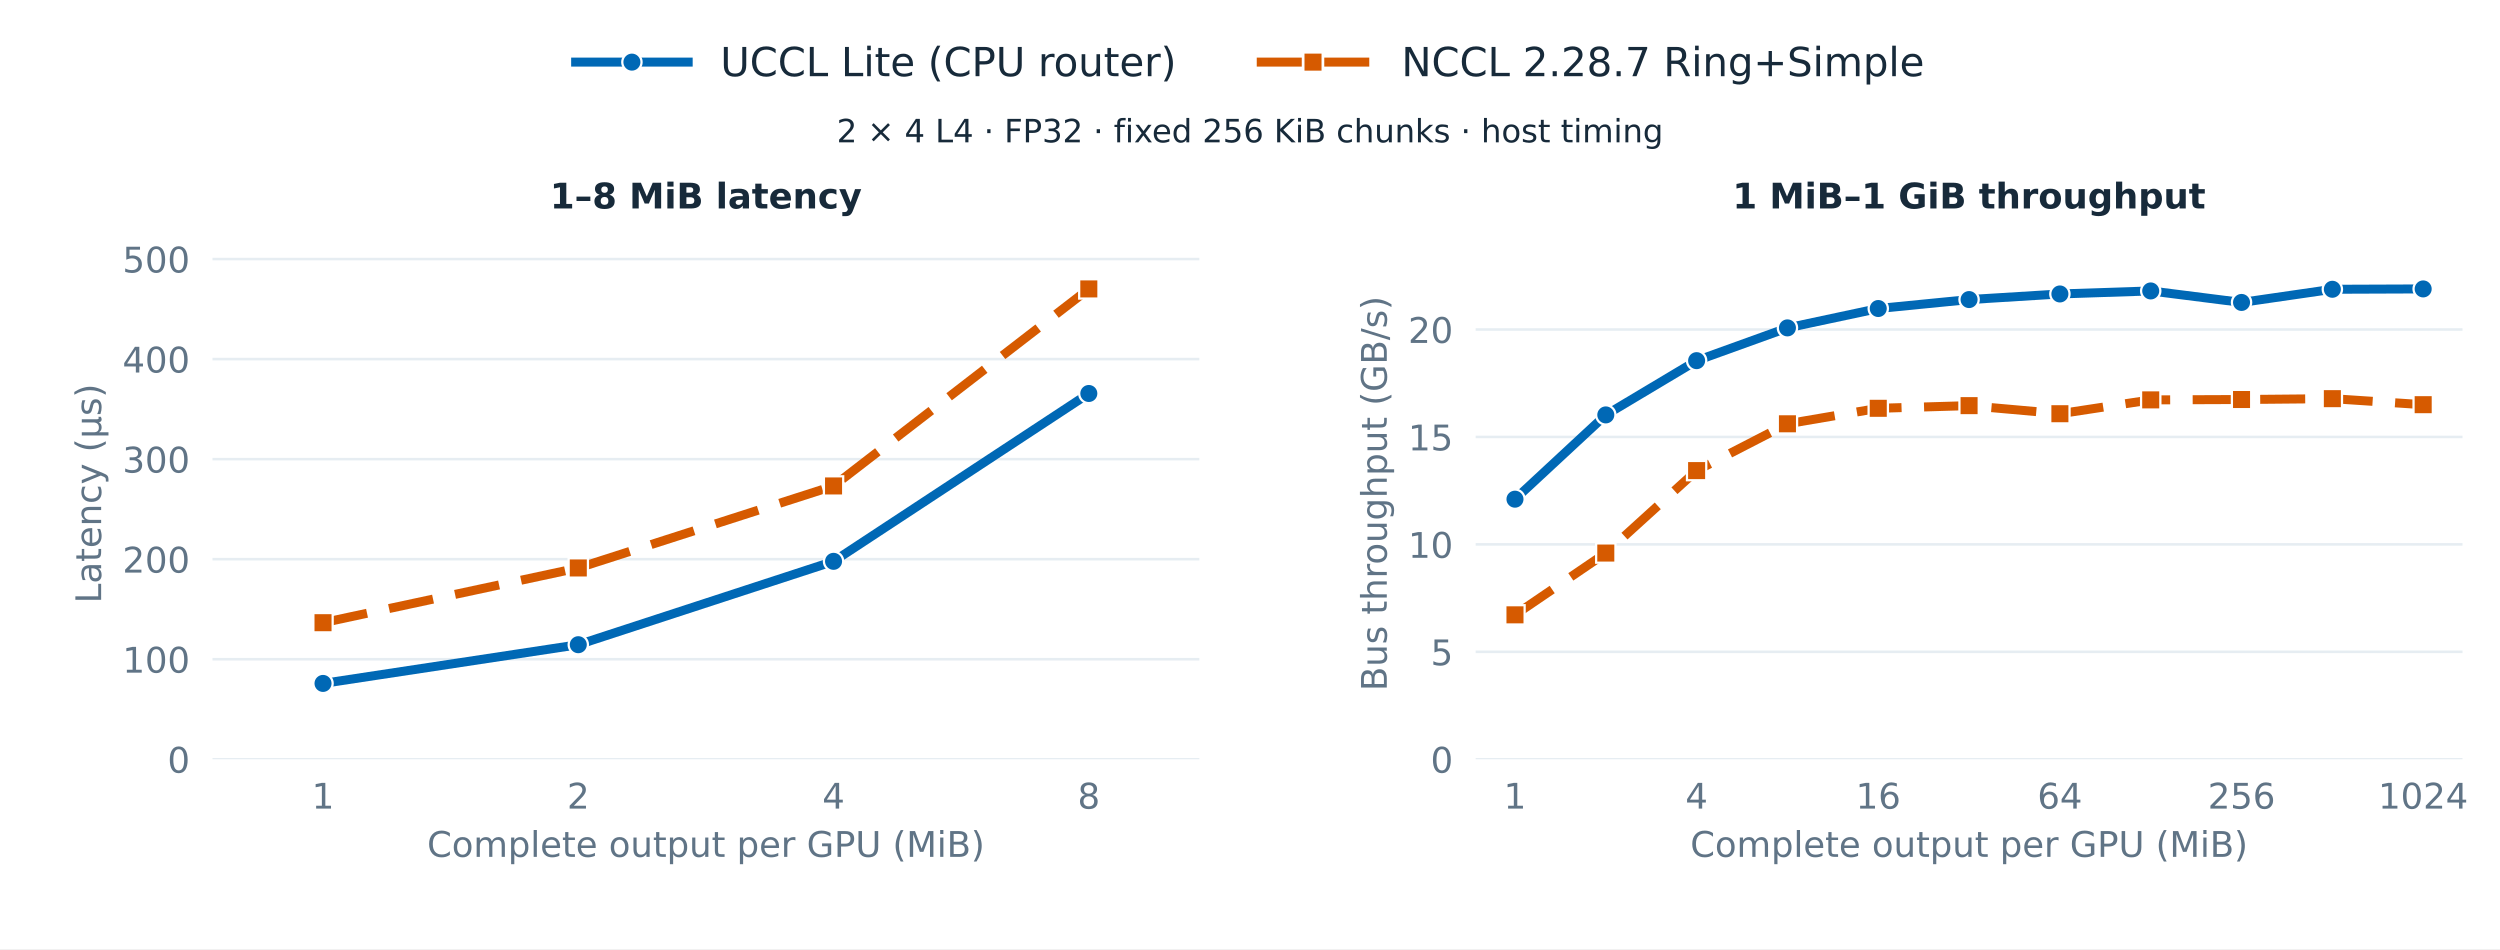
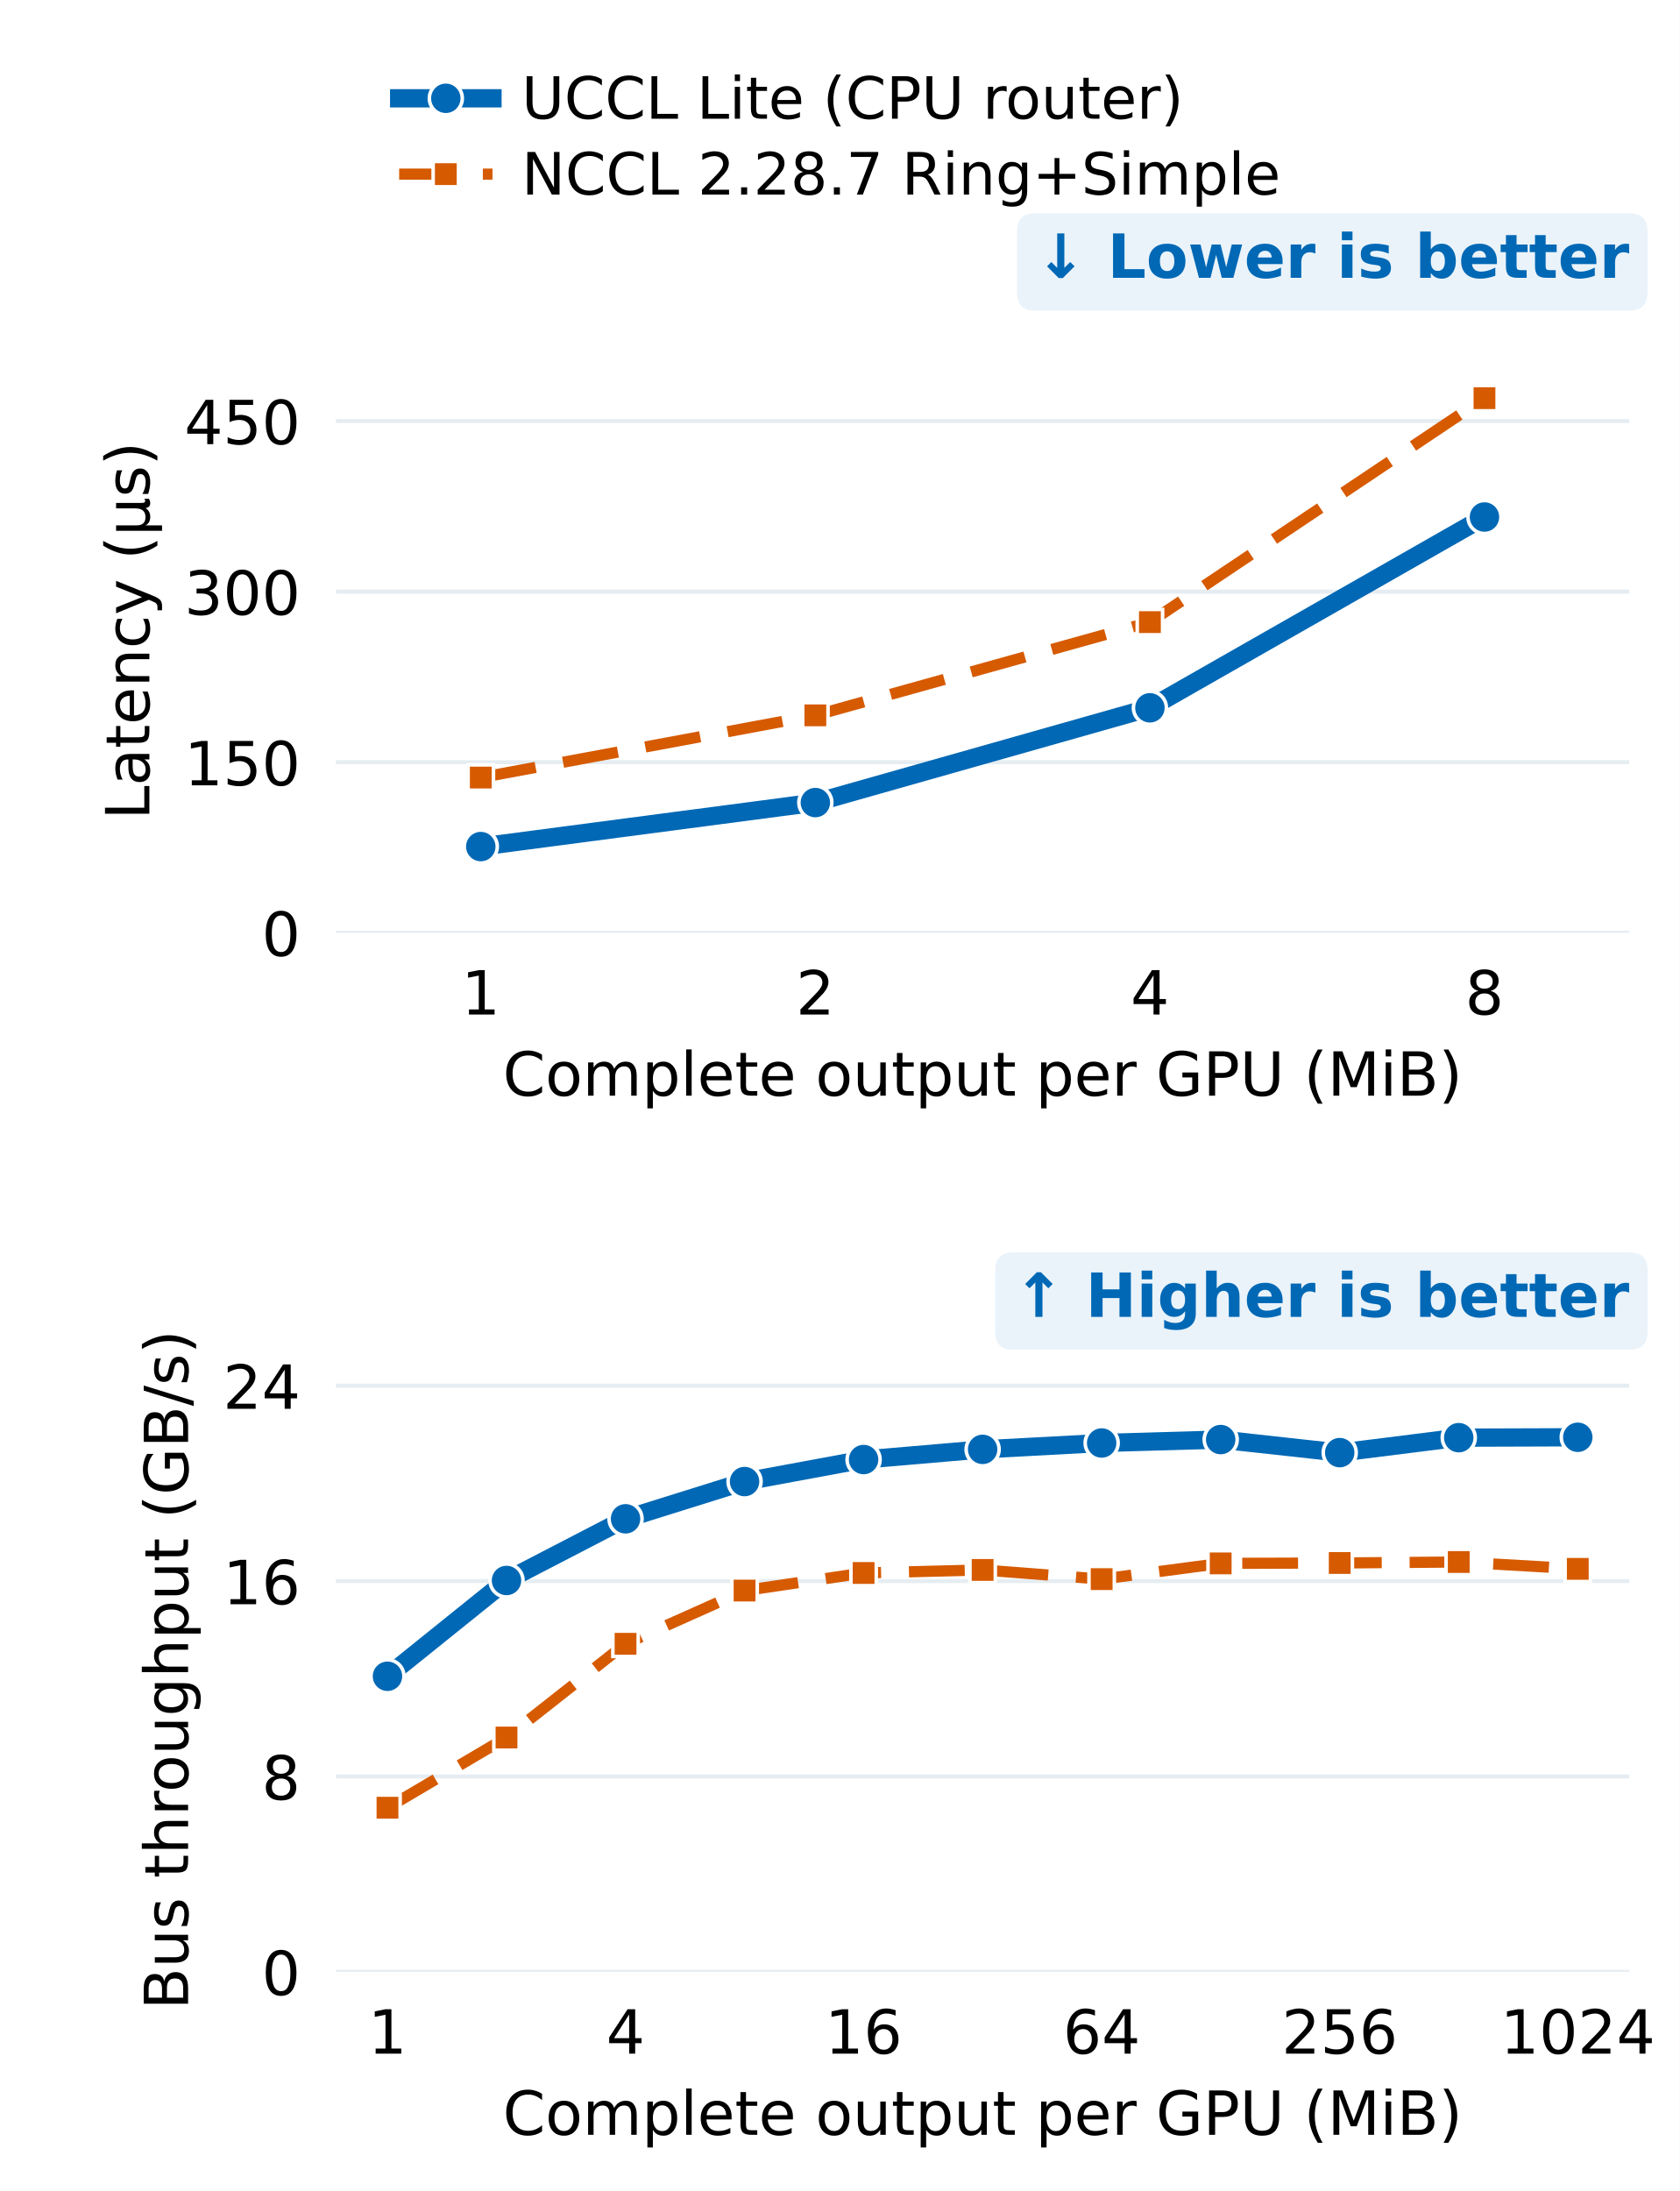
- <svg xmlns="http://www.w3.org/2000/svg" xmlns:xlink="http://www.w3.org/1999/xlink" width="777.6pt" height="295.2pt" viewBox="0 0 777.6 295.2" version="1.1">
+ <svg xmlns="http://www.w3.org/2000/svg" xmlns:xlink="http://www.w3.org/1999/xlink" width="331.2pt" height="432pt" viewBox="0 0 331.2 432" version="1.1">
  <defs>
    <style type="text/css">*{stroke-linejoin: round; stroke-linecap: butt}</style>
  </defs>
  <g id="figure_1">
    <g id="patch_1">
-       <path d="M 0 295.2 L 777.6 295.2 L 777.6 0 L 0 0 z " style="fill: #ffffff" />
+       <path d="M 0 432 L 331.2 432 L 331.2 0 L 0 0 z " style="fill: #ffffff" />
    </g>
    <g id="axes_1">
      <g id="patch_2">
-         <path d="M 66.096 236.16 L 373.043 236.16 L 373.043 70.848 L 66.096 70.848 z " style="fill: #ffffff" />
+         <path d="M 66.24 183.918 L 321.264 183.918 L 321.264 64.8 L 66.24 64.8 z " style="fill: #ffffff" />
      </g>
      <g id="matplotlib.axis_1">
        <g id="xtick_1">
          <g id="line2d_1" />
          <g id="text_1">
-             <text style="font-size: 11px; font-family: 'DejaVu Sans'; text-anchor: middle; fill: #607486" x="100.472" y="251.517" transform="rotate(-0 100.4722 251.5174)">1</text>
+             <text style="font-size: 12px; font-family: 'DejaVu Sans'; text-anchor: middle" x="94.801" y="200.035" transform="rotate(-0 94.80114 200.0348)">1</text>
          </g>
        </g>
        <g id="xtick_2">
          <g id="line2d_2" />
          <g id="text_2">
-             <text style="font-size: 11px; font-family: 'DejaVu Sans'; text-anchor: middle; fill: #607486" x="179.871" y="251.517" transform="rotate(-0 179.8705 251.5174)">2</text>
+             <text style="font-size: 12px; font-family: 'DejaVu Sans'; text-anchor: middle" x="160.768" y="200.035" transform="rotate(-0 160.7684 200.0348)">2</text>
          </g>
        </g>
        <g id="xtick_3">
          <g id="line2d_3" />
          <g id="text_3">
-             <text style="font-size: 11px; font-family: 'DejaVu Sans'; text-anchor: middle; fill: #607486" x="259.269" y="251.517" transform="rotate(-0 259.2688 251.5174)">4</text>
+             <text style="font-size: 12px; font-family: 'DejaVu Sans'; text-anchor: middle" x="226.736" y="200.035" transform="rotate(-0 226.7356 200.0348)">4</text>
          </g>
        </g>
        <g id="xtick_4">
          <g id="line2d_4" />
          <g id="text_4">
-             <text style="font-size: 11px; font-family: 'DejaVu Sans'; text-anchor: middle; fill: #607486" x="338.667" y="251.517" transform="rotate(-0 338.6671 251.5174)">8</text>
+             <text style="font-size: 12px; font-family: 'DejaVu Sans'; text-anchor: middle" x="292.703" y="200.035" transform="rotate(-0 292.7029 200.0348)">8</text>
          </g>
        </g>
        <g id="text_5">
-           <text style="font-size: 11px; font-family: 'DejaVu Sans'; text-anchor: middle; fill: #607486" x="219.57" y="266.518" transform="rotate(-0 219.5697 266.5183)">Complete output per GPU (MiB)</text>
+           <text style="font-size: 12px; font-family: 'DejaVu Sans'; text-anchor: middle" x="193.752" y="216.036" transform="rotate(-0 193.752 216.0358)">Complete output per GPU (MiB)</text>
        </g>
      </g>
      <g id="matplotlib.axis_2">
        <g id="ytick_1">
          <g id="line2d_5">
-             <path d="M 66.096 236.16 L 373.043 236.16 " clip-path="url(#p0468fc823c)" style="fill: none; stroke: #e6edf2; stroke-width: 0.8; stroke-linecap: square" />
+             <path d="M 66.24 183.918 L 321.264 183.918 " clip-path="url(#pe56e9102f9)" style="fill: none; stroke: #e6edf2; stroke-width: 0.8; stroke-linecap: square" />
          </g>
          <g id="line2d_6" />
          <g id="text_6">
-             <text style="font-size: 11px; font-family: 'DejaVu Sans'; text-anchor: end; fill: #607486" x="59.096" y="240.339" transform="rotate(-0 59.096 240.3387)">0</text>
+             <text style="font-size: 12px; font-family: 'DejaVu Sans'; text-anchor: end" x="59.24" y="188.476" transform="rotate(-0 59.24 188.4762)">0</text>
          </g>
        </g>
        <g id="ytick_2">
          <g id="line2d_7">
-             <path d="M 66.096 205.044 L 373.043 205.044 " clip-path="url(#p0468fc823c)" style="fill: none; stroke: #e6edf2; stroke-width: 0.8; stroke-linecap: square" />
+             <path d="M 66.24 150.286 L 321.264 150.286 " clip-path="url(#pe56e9102f9)" style="fill: none; stroke: #e6edf2; stroke-width: 0.8; stroke-linecap: square" />
          </g>
          <g id="line2d_8" />
          <g id="text_7">
-             <text style="font-size: 11px; font-family: 'DejaVu Sans'; text-anchor: end; fill: #607486" x="59.096" y="209.222" transform="rotate(-0 59.096 209.2224)">100</text>
+             <text style="font-size: 12px; font-family: 'DejaVu Sans'; text-anchor: end" x="59.24" y="154.844" transform="rotate(-0 59.24 154.8444)">150</text>
          </g>
        </g>
        <g id="ytick_3">
          <g id="line2d_9">
-             <path d="M 66.096 173.927 L 373.043 173.927 " clip-path="url(#p0468fc823c)" style="fill: none; stroke: #e6edf2; stroke-width: 0.8; stroke-linecap: square" />
+             <path d="M 66.24 116.654 L 321.264 116.654 " clip-path="url(#pe56e9102f9)" style="fill: none; stroke: #e6edf2; stroke-width: 0.8; stroke-linecap: square" />
          </g>
          <g id="line2d_10" />
          <g id="text_8">
-             <text style="font-size: 11px; font-family: 'DejaVu Sans'; text-anchor: end; fill: #607486" x="59.096" y="178.106" transform="rotate(-0 59.096 178.1062)">200</text>
+             <text style="font-size: 12px; font-family: 'DejaVu Sans'; text-anchor: end" x="59.24" y="121.213" transform="rotate(-0 59.24 121.2126)">300</text>
          </g>
        </g>
        <g id="ytick_4">
          <g id="line2d_11">
-             <path d="M 66.096 142.811 L 373.043 142.811 " clip-path="url(#p0468fc823c)" style="fill: none; stroke: #e6edf2; stroke-width: 0.8; stroke-linecap: square" />
+             <path d="M 66.24 83.022 L 321.264 83.022 " clip-path="url(#pe56e9102f9)" style="fill: none; stroke: #e6edf2; stroke-width: 0.8; stroke-linecap: square" />
          </g>
          <g id="line2d_12" />
          <g id="text_9">
-             <text style="font-size: 11px; font-family: 'DejaVu Sans'; text-anchor: end; fill: #607486" x="59.096" y="146.99" transform="rotate(-0 59.096 146.9899)">300</text>
-           </g>
-         </g>
-         <g id="ytick_5">
-           <g id="line2d_13">
-             <path d="M 66.096 111.695 L 373.043 111.695 " clip-path="url(#p0468fc823c)" style="fill: none; stroke: #e6edf2; stroke-width: 0.8; stroke-linecap: square" />
-           </g>
-           <g id="line2d_14" />
-           <g id="text_10">
-             <text style="font-size: 11px; font-family: 'DejaVu Sans'; text-anchor: end; fill: #607486" x="59.096" y="115.874" transform="rotate(-0 59.096 115.8736)">400</text>
-           </g>
-         </g>
-         <g id="ytick_6">
-           <g id="line2d_15">
-             <path d="M 66.096 80.579 L 373.043 80.579 " clip-path="url(#p0468fc823c)" style="fill: none; stroke: #e6edf2; stroke-width: 0.8; stroke-linecap: square" />
-           </g>
-           <g id="line2d_16" />
-           <g id="text_11">
-             <text style="font-size: 11px; font-family: 'DejaVu Sans'; text-anchor: end; fill: #607486" x="59.096" y="84.757" transform="rotate(-0 59.096 84.75732)">500</text>
-           </g>
-         </g>
-         <g id="text_12">
-           <text style="font-size: 11px; font-family: 'DejaVu Sans'; text-anchor: middle; fill: #607486" x="31.457" y="153.504" transform="rotate(-90 31.45717 153.504)">Latency (µs)</text>
-         </g>
-       </g>
-       <g id="line2d_17">
-         <path d="M 100.472 212.572 L 179.871 200.529 L 259.269 174.598 L 338.667 122.39 " clip-path="url(#p0468fc823c)" style="fill: none; stroke: #0068b5; stroke-width: 2.8; stroke-linecap: square" />
+             <text style="font-size: 12px; font-family: 'DejaVu Sans'; text-anchor: end" x="59.24" y="87.581" transform="rotate(-0 59.24 87.58072)">450</text>
+           </g>
+         </g>
+         <g id="text_10">
+           <text style="font-size: 12px; font-family: 'DejaVu Sans'; text-anchor: middle" x="29.452" y="124.359" transform="rotate(-90 29.45219 124.3588)">Latency (µs)</text>
+         </g>
+       </g>
+       <g id="line2d_13">
+         <path d="M 94.801 166.921 L 160.768 158.244 L 226.736 139.559 L 292.703 101.939 " clip-path="url(#pe56e9102f9)" style="fill: none; stroke: #0068b5; stroke-width: 3.6; stroke-linecap: square" />
        <defs>
-           <path id="me8a90994ab" d="M 0 3 C 0.796 3 1.559 2.684 2.121 2.121 C 2.684 1.559 3 0.796 3 0 C 3 -0.796 2.684 -1.559 2.121 -2.121 C 1.559 -2.684 0.796 -3 0 -3 C -0.796 -3 -1.559 -2.684 -2.121 -2.121 C -2.684 -1.559 -3 -0.796 -3 0 C -3 0.796 -2.684 1.559 -2.121 2.121 C -1.559 2.684 -0.796 3 0 3 z " style="stroke: #ffffff; stroke-width: 0.7" />
+           <path id="me5beb2e30b" d="M 0 3.25 C 0.862 3.25 1.689 2.908 2.298 2.298 C 2.908 1.689 3.25 0.862 3.25 0 C 3.25 -0.862 2.908 -1.689 2.298 -2.298 C 1.689 -2.908 0.862 -3.25 0 -3.25 C -0.862 -3.25 -1.689 -2.908 -2.298 -2.298 C -2.908 -1.689 -3.25 -0.862 -3.25 0 C -3.25 0.862 -2.908 1.689 -2.298 2.298 C -1.689 2.908 -0.862 3.25 0 3.25 z " style="stroke: #ffffff; stroke-width: 0.7" />
        </defs>
-         <g clip-path="url(#p0468fc823c)">
-           <use xlink:href="#me8a90994ab" x="100.472" y="212.572" style="fill: #0068b5; stroke: #ffffff; stroke-width: 0.7" />
-           <use xlink:href="#me8a90994ab" x="179.871" y="200.529" style="fill: #0068b5; stroke: #ffffff; stroke-width: 0.7" />
-           <use xlink:href="#me8a90994ab" x="259.269" y="174.598" style="fill: #0068b5; stroke: #ffffff; stroke-width: 0.7" />
-           <use xlink:href="#me8a90994ab" x="338.667" y="122.39" style="fill: #0068b5; stroke: #ffffff; stroke-width: 0.7" />
-         </g>
-       </g>
-       <g id="line2d_18">
-         <path d="M 100.472 193.684 L 179.871 176.659 L 259.269 151.15 L 338.667 89.866 " clip-path="url(#p0468fc823c)" style="fill: none; stroke-dasharray: 14,7; stroke-dashoffset: 0; stroke: #d65a00; stroke-width: 2.8" />
+         <g clip-path="url(#pe56e9102f9)">
+           <use xlink:href="#me5beb2e30b" x="94.801" y="166.921" style="fill: #0068b5; stroke: #ffffff; stroke-width: 0.7" />
+           <use xlink:href="#me5beb2e30b" x="160.768" y="158.244" style="fill: #0068b5; stroke: #ffffff; stroke-width: 0.7" />
+           <use xlink:href="#me5beb2e30b" x="226.736" y="139.559" style="fill: #0068b5; stroke: #ffffff; stroke-width: 0.7" />
+           <use xlink:href="#me5beb2e30b" x="292.703" y="101.939" style="fill: #0068b5; stroke: #ffffff; stroke-width: 0.7" />
+         </g>
+       </g>
+       <g id="line2d_14">
+         <path d="M 94.801 153.311 L 160.768 141.044 L 226.736 122.663 L 292.703 78.504 " clip-path="url(#pe56e9102f9)" style="fill: none; stroke-dasharray: 11,5.5; stroke-dashoffset: 0; stroke: #d65a00; stroke-width: 2.2" />
        <defs>
-           <path id="mbd1e659322" d="M -3 3 L 3 3 L 3 -3 L -3 -3 z " style="stroke: #ffffff; stroke-width: 0.7; stroke-linejoin: miter" />
+           <path id="m0c69089fe4" d="M -2.5 2.5 L 2.5 2.5 L 2.5 -2.5 L -2.5 -2.5 z " style="stroke: #ffffff; stroke-width: 0.7; stroke-linejoin: miter" />
        </defs>
-         <g clip-path="url(#p0468fc823c)">
-           <use xlink:href="#mbd1e659322" x="100.472" y="193.684" style="fill: #d65a00; stroke: #ffffff; stroke-width: 0.7; stroke-linejoin: miter" />
-           <use xlink:href="#mbd1e659322" x="179.871" y="176.659" style="fill: #d65a00; stroke: #ffffff; stroke-width: 0.7; stroke-linejoin: miter" />
-           <use xlink:href="#mbd1e659322" x="259.269" y="151.15" style="fill: #d65a00; stroke: #ffffff; stroke-width: 0.7; stroke-linejoin: miter" />
-           <use xlink:href="#mbd1e659322" x="338.667" y="89.866" style="fill: #d65a00; stroke: #ffffff; stroke-width: 0.7; stroke-linejoin: miter" />
-         </g>
-       </g>
-       <g id="text_13">
-         <text style="font-weight: 700; font-size: 11px; font-family: 'DejaVu Sans'; text-anchor: middle; fill: #172a3a" x="219.57" y="64.848" transform="rotate(-0 219.5697 64.848)">1–8 MiB latency</text>
+         <g clip-path="url(#pe56e9102f9)">
+           <use xlink:href="#m0c69089fe4" x="94.801" y="153.311" style="fill: #d65a00; stroke: #ffffff; stroke-width: 0.7; stroke-linejoin: miter" />
+           <use xlink:href="#m0c69089fe4" x="160.768" y="141.044" style="fill: #d65a00; stroke: #ffffff; stroke-width: 0.7; stroke-linejoin: miter" />
+           <use xlink:href="#m0c69089fe4" x="226.736" y="122.663" style="fill: #d65a00; stroke: #ffffff; stroke-width: 0.7; stroke-linejoin: miter" />
+           <use xlink:href="#m0c69089fe4" x="292.703" y="78.504" style="fill: #d65a00; stroke: #ffffff; stroke-width: 0.7; stroke-linejoin: miter" />
+         </g>
+       </g>
+       <g id="text_11">
+         <g id="patch_3">
+           <path d="M 204.129 61.253 L 321.264 61.253 Q 324.864 61.253 324.864 57.653 L 324.864 45.652 Q 324.864 42.052 321.264 42.052 L 204.129 42.052 Q 200.529 42.052 200.529 45.652 L 200.529 57.653 Q 200.529 61.253 204.129 61.253 z " style="fill: #eaf3fa" />
+         </g>
+         <text style="font-weight: 700; font-size: 12px; font-family: 'DejaVu Sans'; text-anchor: end; fill: #0068b5" x="321.264" y="54.77" transform="rotate(-0 321.264 54.77013)">↓ Lower is better</text>
      </g>
    </g>
    <g id="axes_2">
-       <g id="patch_3">
-         <path d="M 458.989 236.16 L 765.936 236.16 L 765.936 70.848 L 458.989 70.848 z " style="fill: #ffffff" />
+       <g id="patch_4">
+         <path d="M 66.24 388.8 L 321.264 388.8 L 321.264 269.682 L 66.24 269.682 z " style="fill: #ffffff" />
      </g>
      <g id="matplotlib.axis_3">
        <g id="xtick_5">
+           <g id="line2d_15" />
+           <g id="text_12">
+             <text style="font-size: 12px; font-family: 'DejaVu Sans'; text-anchor: middle" x="76.402" y="404.917" transform="rotate(-0 76.40159 404.9172)">1</text>
+           </g>
+         </g>
+         <g id="xtick_6">
+           <g id="line2d_16" />
+           <g id="text_13">
+             <text style="font-size: 12px; font-family: 'DejaVu Sans'; text-anchor: middle" x="123.342" y="404.917" transform="rotate(-0 123.3418 404.9172)">4</text>
+           </g>
+         </g>
+         <g id="xtick_7">
+           <g id="line2d_17" />
+           <g id="text_14">
+             <text style="font-size: 12px; font-family: 'DejaVu Sans'; text-anchor: middle" x="170.282" y="404.917" transform="rotate(-0 170.2819 404.9172)">16</text>
+           </g>
+         </g>
+         <g id="xtick_8">
+           <g id="line2d_18" />
+           <g id="text_15">
+             <text style="font-size: 12px; font-family: 'DejaVu Sans'; text-anchor: middle" x="217.222" y="404.917" transform="rotate(-0 217.2221 404.9172)">64</text>
+           </g>
+         </g>
+         <g id="xtick_9">
          <g id="line2d_19" />
-           <g id="text_14">
-             <text style="font-size: 11px; font-family: 'DejaVu Sans'; text-anchor: middle; fill: #607486" x="471.219" y="251.517" transform="rotate(-0 471.2191 251.5174)">1</text>
-           </g>
-         </g>
-         <g id="xtick_6">
+           <g id="text_16">
+             <text style="font-size: 12px; font-family: 'DejaVu Sans'; text-anchor: middle" x="264.162" y="404.917" transform="rotate(-0 264.1622 404.9172)">256</text>
+           </g>
+         </g>
+         <g id="xtick_10">
          <g id="line2d_20" />
-           <g id="text_15">
-             <text style="font-size: 11px; font-family: 'DejaVu Sans'; text-anchor: middle; fill: #607486" x="527.716" y="251.517" transform="rotate(-0 527.7164 251.5174)">4</text>
-           </g>
-         </g>
-         <g id="xtick_7">
-           <g id="line2d_21" />
-           <g id="text_16">
-             <text style="font-size: 11px; font-family: 'DejaVu Sans'; text-anchor: middle; fill: #607486" x="584.214" y="251.517" transform="rotate(-0 584.2137 251.5174)">16</text>
-           </g>
-         </g>
-         <g id="xtick_8">
+           <g id="text_17">
+             <text style="font-size: 12px; font-family: 'DejaVu Sans'; text-anchor: middle" x="311.102" y="404.917" transform="rotate(-0 311.1024 404.9172)">1024</text>
+           </g>
+         </g>
+         <g id="text_18">
+           <text style="font-size: 12px; font-family: 'DejaVu Sans'; text-anchor: middle" x="193.752" y="420.918" transform="rotate(-0 193.752 420.9181)">Complete output per GPU (MiB)</text>
+         </g>
+       </g>
+       <g id="matplotlib.axis_4">
+         <g id="ytick_5">
+           <g id="line2d_21">
+             <path d="M 66.24 388.8 L 321.264 388.8 " clip-path="url(#pb1c3a5a0ed)" style="fill: none; stroke: #e6edf2; stroke-width: 0.8; stroke-linecap: square" />
+           </g>
          <g id="line2d_22" />
-           <g id="text_17">
-             <text style="font-size: 11px; font-family: 'DejaVu Sans'; text-anchor: middle; fill: #607486" x="640.711" y="251.517" transform="rotate(-0 640.711 251.5174)">64</text>
-           </g>
-         </g>
-         <g id="xtick_9">
-           <g id="line2d_23" />
-           <g id="text_18">
-             <text style="font-size: 11px; font-family: 'DejaVu Sans'; text-anchor: middle; fill: #607486" x="697.208" y="251.517" transform="rotate(-0 697.2082 251.5174)">256</text>
-           </g>
-         </g>
-         <g id="xtick_10">
+           <g id="text_19">
+             <text style="font-size: 12px; font-family: 'DejaVu Sans'; text-anchor: end" x="59.24" y="393.359" transform="rotate(-0 59.24 393.3586)">0</text>
+           </g>
+         </g>
+         <g id="ytick_6">
+           <g id="line2d_23">
+             <path d="M 66.24 350.272 L 321.264 350.272 " clip-path="url(#pb1c3a5a0ed)" style="fill: none; stroke: #e6edf2; stroke-width: 0.8; stroke-linecap: square" />
+           </g>
          <g id="line2d_24" />
-           <g id="text_19">
-             <text style="font-size: 11px; font-family: 'DejaVu Sans'; text-anchor: middle; fill: #607486" x="753.705" y="251.517" transform="rotate(-0 753.7055 251.5174)">1024</text>
-           </g>
-         </g>
-         <g id="text_20">
-           <text style="font-size: 11px; font-family: 'DejaVu Sans'; text-anchor: middle; fill: #607486" x="612.462" y="266.518" transform="rotate(-0 612.4623 266.5183)">Complete output per GPU (MiB)</text>
-         </g>
-       </g>
-       <g id="matplotlib.axis_4">
+           <g id="text_20">
+             <text style="font-size: 12px; font-family: 'DejaVu Sans'; text-anchor: end" x="59.24" y="354.831" transform="rotate(-0 59.24 354.8308)">8</text>
+           </g>
+         </g>
        <g id="ytick_7">
          <g id="line2d_25">
-             <path d="M 458.989 236.16 L 765.936 236.16 " clip-path="url(#pdb391ed8ad)" style="fill: none; stroke: #e6edf2; stroke-width: 0.8; stroke-linecap: square" />
+             <path d="M 66.24 311.744 L 321.264 311.744 " clip-path="url(#pb1c3a5a0ed)" style="fill: none; stroke: #e6edf2; stroke-width: 0.8; stroke-linecap: square" />
          </g>
          <g id="line2d_26" />
          <g id="text_21">
-             <text style="font-size: 11px; font-family: 'DejaVu Sans'; text-anchor: end; fill: #607486" x="451.989" y="240.339" transform="rotate(-0 451.9886 240.3387)">0</text>
+             <text style="font-size: 12px; font-family: 'DejaVu Sans'; text-anchor: end" x="59.24" y="316.303" transform="rotate(-0 59.24 316.303)">16</text>
          </g>
        </g>
        <g id="ytick_8">
          <g id="line2d_27">
-             <path d="M 458.989 202.742 L 765.936 202.742 " clip-path="url(#pdb391ed8ad)" style="fill: none; stroke: #e6edf2; stroke-width: 0.8; stroke-linecap: square" />
+             <path d="M 66.24 273.217 L 321.264 273.217 " clip-path="url(#pb1c3a5a0ed)" style="fill: none; stroke: #e6edf2; stroke-width: 0.8; stroke-linecap: square" />
          </g>
          <g id="line2d_28" />
          <g id="text_22">
-             <text style="font-size: 11px; font-family: 'DejaVu Sans'; text-anchor: end; fill: #607486" x="451.989" y="206.921" transform="rotate(-0 451.9886 206.9206)">5</text>
-           </g>
-         </g>
-         <g id="ytick_9">
-           <g id="line2d_29">
-             <path d="M 458.989 169.324 L 765.936 169.324 " clip-path="url(#pdb391ed8ad)" style="fill: none; stroke: #e6edf2; stroke-width: 0.8; stroke-linecap: square" />
-           </g>
-           <g id="line2d_30" />
-           <g id="text_23">
-             <text style="font-size: 11px; font-family: 'DejaVu Sans'; text-anchor: end; fill: #607486" x="451.989" y="173.502" transform="rotate(-0 451.9886 173.5024)">10</text>
-           </g>
-         </g>
-         <g id="ytick_10">
-           <g id="line2d_31">
-             <path d="M 458.989 135.906 L 765.936 135.906 " clip-path="url(#pdb391ed8ad)" style="fill: none; stroke: #e6edf2; stroke-width: 0.8; stroke-linecap: square" />
-           </g>
-           <g id="line2d_32" />
-           <g id="text_24">
-             <text style="font-size: 11px; font-family: 'DejaVu Sans'; text-anchor: end; fill: #607486" x="451.989" y="140.084" transform="rotate(-0 451.9886 140.0843)">15</text>
-           </g>
-         </g>
-         <g id="ytick_11">
-           <g id="line2d_33">
-             <path d="M 458.989 102.487 L 765.936 102.487 " clip-path="url(#pdb391ed8ad)" style="fill: none; stroke: #e6edf2; stroke-width: 0.8; stroke-linecap: square" />
-           </g>
-           <g id="line2d_34" />
-           <g id="text_25">
-             <text style="font-size: 11px; font-family: 'DejaVu Sans'; text-anchor: end; fill: #607486" x="451.989" y="106.666" transform="rotate(-0 451.9886 106.6662)">20</text>
-           </g>
-         </g>
-         <g id="text_26">
-           <text style="font-size: 11px; font-family: 'DejaVu Sans'; text-anchor: middle; fill: #607486" x="431.349" y="153.504" transform="rotate(-90 431.3486 153.504)">Bus throughput (GB/s)</text>
-         </g>
-       </g>
-       <g id="line2d_35">
-         <path d="M 471.219 155.266 L 499.468 129.054 L 527.716 112.178 L 555.965 101.986 L 584.214 95.962 L 612.462 93.177 L 640.711 91.434 L 668.96 90.495 L 697.208 94.071 L 725.457 89.977 L 753.705 89.866 " clip-path="url(#pdb391ed8ad)" style="fill: none; stroke: #0068b5; stroke-width: 2.8; stroke-linecap: square" />
-         <g clip-path="url(#pdb391ed8ad)">
-           <use xlink:href="#me8a90994ab" x="471.219" y="155.266" style="fill: #0068b5; stroke: #ffffff; stroke-width: 0.7" />
-           <use xlink:href="#me8a90994ab" x="499.468" y="129.054" style="fill: #0068b5; stroke: #ffffff; stroke-width: 0.7" />
-           <use xlink:href="#me8a90994ab" x="527.716" y="112.178" style="fill: #0068b5; stroke: #ffffff; stroke-width: 0.7" />
-           <use xlink:href="#me8a90994ab" x="555.965" y="101.986" style="fill: #0068b5; stroke: #ffffff; stroke-width: 0.7" />
-           <use xlink:href="#me8a90994ab" x="584.214" y="95.962" style="fill: #0068b5; stroke: #ffffff; stroke-width: 0.7" />
-           <use xlink:href="#me8a90994ab" x="612.462" y="93.177" style="fill: #0068b5; stroke: #ffffff; stroke-width: 0.7" />
-           <use xlink:href="#me8a90994ab" x="640.711" y="91.434" style="fill: #0068b5; stroke: #ffffff; stroke-width: 0.7" />
-           <use xlink:href="#me8a90994ab" x="668.96" y="90.495" style="fill: #0068b5; stroke: #ffffff; stroke-width: 0.7" />
-           <use xlink:href="#me8a90994ab" x="697.208" y="94.071" style="fill: #0068b5; stroke: #ffffff; stroke-width: 0.7" />
-           <use xlink:href="#me8a90994ab" x="725.457" y="89.977" style="fill: #0068b5; stroke: #ffffff; stroke-width: 0.7" />
-           <use xlink:href="#me8a90994ab" x="753.705" y="89.866" style="fill: #0068b5; stroke: #ffffff; stroke-width: 0.7" />
-         </g>
-       </g>
-       <g id="line2d_36">
-         <path d="M 471.219 191.237 L 499.468 172.022 L 527.716 146.376 L 555.965 131.815 L 584.214 126.999 L 612.462 126.17 L 640.711 128.683 L 668.96 124.379 L 697.208 124.265 L 725.457 124 L 753.705 125.873 " clip-path="url(#pdb391ed8ad)" style="fill: none; stroke-dasharray: 14,7; stroke-dashoffset: 0; stroke: #d65a00; stroke-width: 2.8" />
-         <g clip-path="url(#pdb391ed8ad)">
-           <use xlink:href="#mbd1e659322" x="471.219" y="191.237" style="fill: #d65a00; stroke: #ffffff; stroke-width: 0.7; stroke-linejoin: miter" />
-           <use xlink:href="#mbd1e659322" x="499.468" y="172.022" style="fill: #d65a00; stroke: #ffffff; stroke-width: 0.7; stroke-linejoin: miter" />
-           <use xlink:href="#mbd1e659322" x="527.716" y="146.376" style="fill: #d65a00; stroke: #ffffff; stroke-width: 0.7; stroke-linejoin: miter" />
-           <use xlink:href="#mbd1e659322" x="555.965" y="131.815" style="fill: #d65a00; stroke: #ffffff; stroke-width: 0.7; stroke-linejoin: miter" />
-           <use xlink:href="#mbd1e659322" x="584.214" y="126.999" style="fill: #d65a00; stroke: #ffffff; stroke-width: 0.7; stroke-linejoin: miter" />
-           <use xlink:href="#mbd1e659322" x="612.462" y="126.17" style="fill: #d65a00; stroke: #ffffff; stroke-width: 0.7; stroke-linejoin: miter" />
-           <use xlink:href="#mbd1e659322" x="640.711" y="128.683" style="fill: #d65a00; stroke: #ffffff; stroke-width: 0.7; stroke-linejoin: miter" />
-           <use xlink:href="#mbd1e659322" x="668.96" y="124.379" style="fill: #d65a00; stroke: #ffffff; stroke-width: 0.7; stroke-linejoin: miter" />
-           <use xlink:href="#mbd1e659322" x="697.208" y="124.265" style="fill: #d65a00; stroke: #ffffff; stroke-width: 0.7; stroke-linejoin: miter" />
-           <use xlink:href="#mbd1e659322" x="725.457" y="124" style="fill: #d65a00; stroke: #ffffff; stroke-width: 0.7; stroke-linejoin: miter" />
-           <use xlink:href="#mbd1e659322" x="753.705" y="125.873" style="fill: #d65a00; stroke: #ffffff; stroke-width: 0.7; stroke-linejoin: miter" />
-         </g>
-       </g>
-       <g id="text_27">
-         <text style="font-weight: 700; font-size: 11px; font-family: 'DejaVu Sans'; text-anchor: middle; fill: #172a3a" x="612.462" y="64.848" transform="rotate(-0 612.4623 64.848)">1 MiB–1 GiB throughput</text>
-       </g>
-     </g>
-     <g id="text_28">
-       <text style="font-size: 10px; font-family: 'DejaVu Sans'; text-anchor: middle; fill: #172a3a" x="388.8" y="44.28" transform="rotate(-0 388.8 44.28)">2 × 4 L4 · FP32 · fixed 256 KiB chunks · host timing</text>
+             <text style="font-size: 12px; font-family: 'DejaVu Sans'; text-anchor: end" x="59.24" y="277.775" transform="rotate(-0 59.24 277.7753)">24</text>
+           </g>
+         </g>
+         <g id="text_23">
+           <text style="font-size: 12px; font-family: 'DejaVu Sans'; text-anchor: middle" x="37.087" y="329.241" transform="rotate(-90 37.08719 329.2412)">Bus throughput (GB/s)</text>
+         </g>
+       </g>
+       <g id="line2d_29">
+         <path d="M 76.402 330.511 L 99.872 311.623 L 123.342 299.463 L 146.812 292.119 L 170.282 287.779 L 193.752 285.772 L 217.222 284.516 L 240.692 283.839 L 264.162 286.416 L 287.632 283.466 L 311.102 283.386 " clip-path="url(#pb1c3a5a0ed)" style="fill: none; stroke: #0068b5; stroke-width: 3.6; stroke-linecap: square" />
+         <g clip-path="url(#pb1c3a5a0ed)">
+           <use xlink:href="#me5beb2e30b" x="76.402" y="330.511" style="fill: #0068b5; stroke: #ffffff; stroke-width: 0.7" />
+           <use xlink:href="#me5beb2e30b" x="99.872" y="311.623" style="fill: #0068b5; stroke: #ffffff; stroke-width: 0.7" />
+           <use xlink:href="#me5beb2e30b" x="123.342" y="299.463" style="fill: #0068b5; stroke: #ffffff; stroke-width: 0.7" />
+           <use xlink:href="#me5beb2e30b" x="146.812" y="292.119" style="fill: #0068b5; stroke: #ffffff; stroke-width: 0.7" />
+           <use xlink:href="#me5beb2e30b" x="170.282" y="287.779" style="fill: #0068b5; stroke: #ffffff; stroke-width: 0.7" />
+           <use xlink:href="#me5beb2e30b" x="193.752" y="285.772" style="fill: #0068b5; stroke: #ffffff; stroke-width: 0.7" />
+           <use xlink:href="#me5beb2e30b" x="217.222" y="284.516" style="fill: #0068b5; stroke: #ffffff; stroke-width: 0.7" />
+           <use xlink:href="#me5beb2e30b" x="240.692" y="283.839" style="fill: #0068b5; stroke: #ffffff; stroke-width: 0.7" />
+           <use xlink:href="#me5beb2e30b" x="264.162" y="286.416" style="fill: #0068b5; stroke: #ffffff; stroke-width: 0.7" />
+           <use xlink:href="#me5beb2e30b" x="287.632" y="283.466" style="fill: #0068b5; stroke: #ffffff; stroke-width: 0.7" />
+           <use xlink:href="#me5beb2e30b" x="311.102" y="283.386" style="fill: #0068b5; stroke: #ffffff; stroke-width: 0.7" />
+         </g>
+       </g>
+       <g id="line2d_30">
+         <path d="M 76.402 356.43 L 99.872 342.585 L 123.342 324.105 L 146.812 313.613 L 170.282 310.143 L 193.752 309.546 L 217.222 311.356 L 240.692 308.255 L 264.162 308.173 L 287.632 307.982 L 311.102 309.332 " clip-path="url(#pb1c3a5a0ed)" style="fill: none; stroke-dasharray: 11,5.5; stroke-dashoffset: 0; stroke: #d65a00; stroke-width: 2.2" />
+         <g clip-path="url(#pb1c3a5a0ed)">
+           <use xlink:href="#m0c69089fe4" x="76.402" y="356.43" style="fill: #d65a00; stroke: #ffffff; stroke-width: 0.7; stroke-linejoin: miter" />
+           <use xlink:href="#m0c69089fe4" x="99.872" y="342.585" style="fill: #d65a00; stroke: #ffffff; stroke-width: 0.7; stroke-linejoin: miter" />
+           <use xlink:href="#m0c69089fe4" x="123.342" y="324.105" style="fill: #d65a00; stroke: #ffffff; stroke-width: 0.7; stroke-linejoin: miter" />
+           <use xlink:href="#m0c69089fe4" x="146.812" y="313.613" style="fill: #d65a00; stroke: #ffffff; stroke-width: 0.7; stroke-linejoin: miter" />
+           <use xlink:href="#m0c69089fe4" x="170.282" y="310.143" style="fill: #d65a00; stroke: #ffffff; stroke-width: 0.7; stroke-linejoin: miter" />
+           <use xlink:href="#m0c69089fe4" x="193.752" y="309.546" style="fill: #d65a00; stroke: #ffffff; stroke-width: 0.7; stroke-linejoin: miter" />
+           <use xlink:href="#m0c69089fe4" x="217.222" y="311.356" style="fill: #d65a00; stroke: #ffffff; stroke-width: 0.7; stroke-linejoin: miter" />
+           <use xlink:href="#m0c69089fe4" x="240.692" y="308.255" style="fill: #d65a00; stroke: #ffffff; stroke-width: 0.7; stroke-linejoin: miter" />
+           <use xlink:href="#m0c69089fe4" x="264.162" y="308.173" style="fill: #d65a00; stroke: #ffffff; stroke-width: 0.7; stroke-linejoin: miter" />
+           <use xlink:href="#m0c69089fe4" x="287.632" y="307.982" style="fill: #d65a00; stroke: #ffffff; stroke-width: 0.7; stroke-linejoin: miter" />
+           <use xlink:href="#m0c69089fe4" x="311.102" y="309.332" style="fill: #d65a00; stroke: #ffffff; stroke-width: 0.7; stroke-linejoin: miter" />
+         </g>
+       </g>
+       <g id="text_24">
+         <g id="patch_5">
+           <path d="M 199.818 266.135 L 321.264 266.135 Q 324.864 266.135 324.864 262.535 L 324.864 250.534 Q 324.864 246.934 321.264 246.934 L 199.818 246.934 Q 196.218 246.934 196.218 250.534 L 196.218 262.535 Q 196.218 266.135 199.818 266.135 z " style="fill: #eaf3fa" />
+         </g>
+         <text style="font-weight: 700; font-size: 12px; font-family: 'DejaVu Sans'; text-anchor: end; fill: #0068b5" x="321.264" y="259.652" transform="rotate(-0 321.264 259.6525)">↑ Higher is better</text>
+       </g>
    </g>
    <g id="legend_1">
-       <g id="line2d_37">
-         <path d="M 179.05 19.325 L 196.55 19.325 L 214.05 19.325 " style="fill: none; stroke: #0068b5; stroke-width: 2.8; stroke-linecap: square" />
+       <g id="line2d_31">
+         <path d="M 78.706 19.383 L 87.906 19.383 L 97.106 19.383 " style="fill: none; stroke: #0068b5; stroke-width: 3.6; stroke-linecap: square" />
        <g>
-           <use xlink:href="#me8a90994ab" x="196.55" y="19.325" style="fill: #0068b5; stroke: #ffffff; stroke-width: 0.7" />
-         </g>
-       </g>
-       <g id="text_29">
-         <text style="font-size: 12.5px; font-family: 'DejaVu Sans'; text-anchor: start; fill: #172a3a" x="224.05" y="23.7" transform="rotate(-0 224.05 23.70005)">UCCL Lite (CPU router)</text>
-       </g>
-       <g id="line2d_38">
-         <path d="M 390.9 19.325 L 408.4 19.325 L 425.9 19.325 " style="fill: none; stroke-dasharray: 14,7; stroke-dashoffset: 0; stroke: #d65a00; stroke-width: 2.8" />
+           <use xlink:href="#me5beb2e30b" x="87.906" y="19.383" style="fill: #0068b5; stroke: #ffffff; stroke-width: 0.7" />
+         </g>
+       </g>
+       <g id="text_25">
+         <text style="font-size: 11.5px; font-family: 'DejaVu Sans'; text-anchor: start" x="102.856" y="23.408" transform="rotate(-0 102.8558 23.4082)">UCCL Lite (CPU router)</text>
+       </g>
+       <g id="line2d_32">
+         <path d="M 78.706 34.334 L 87.906 34.334 L 97.106 34.334 " style="fill: none; stroke-dasharray: 11,5.5; stroke-dashoffset: 0; stroke: #d65a00; stroke-width: 2.2" />
        <g>
-           <use xlink:href="#mbd1e659322" x="408.4" y="19.325" style="fill: #d65a00; stroke: #ffffff; stroke-width: 0.7; stroke-linejoin: miter" />
-         </g>
-       </g>
-       <g id="text_30">
-         <text style="font-size: 12.5px; font-family: 'DejaVu Sans'; text-anchor: start; fill: #172a3a" x="435.9" y="23.7" transform="rotate(-0 435.8996 23.70005)">NCCL 2.28.7 Ring+Simple</text>
+           <use xlink:href="#m0c69089fe4" x="87.906" y="34.334" style="fill: #d65a00; stroke: #ffffff; stroke-width: 0.7; stroke-linejoin: miter" />
+         </g>
+       </g>
+       <g id="text_26">
+         <text style="font-size: 11.5px; font-family: 'DejaVu Sans'; text-anchor: start" x="102.856" y="38.359" transform="rotate(-0 102.8558 38.3591)">NCCL 2.28.7 Ring+Simple</text>
      </g>
    </g>
  </g>
  <defs>
-     <clipPath id="p0468fc823c">
-       <rect x="66.096" y="70.848" width="306.947" height="165.312" />
+     <clipPath id="pe56e9102f9">
+       <rect x="66.24" y="64.8" width="255.024" height="119.118" />
    </clipPath>
-     <clipPath id="pdb391ed8ad">
-       <rect x="458.989" y="70.848" width="306.947" height="165.312" />
+     <clipPath id="pb1c3a5a0ed">
+       <rect x="66.24" y="269.682" width="255.024" height="119.118" />
    </clipPath>
  </defs>
</svg>
